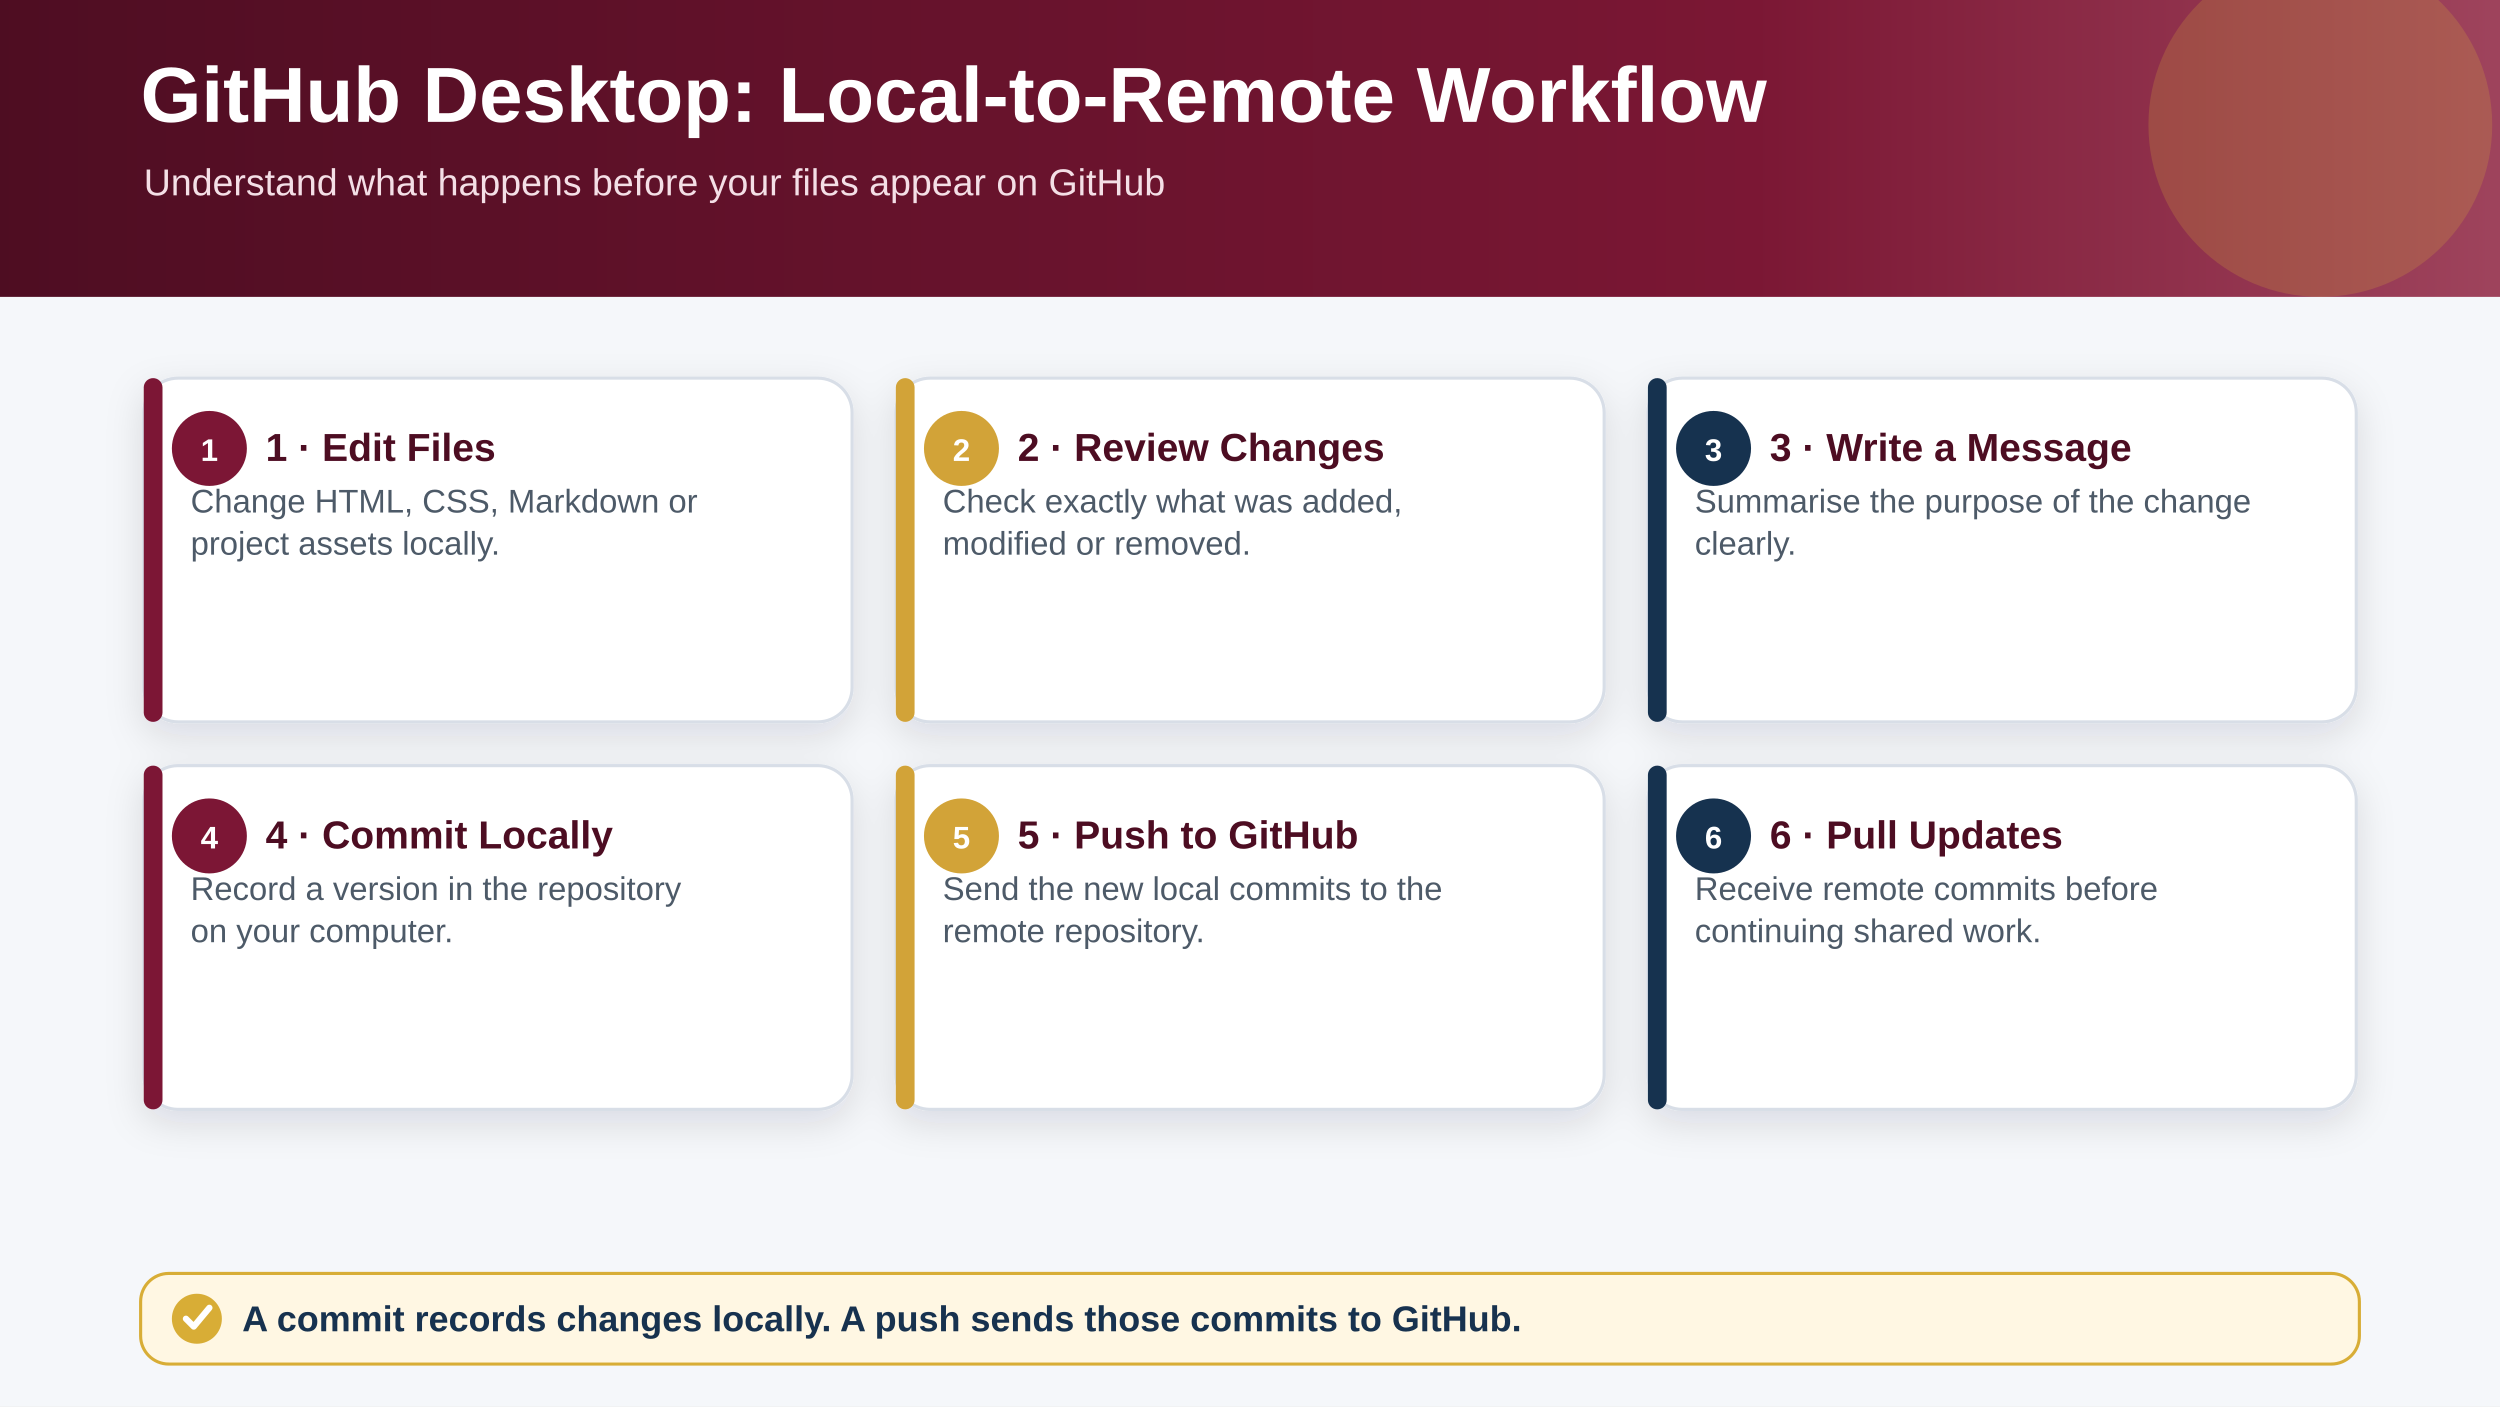
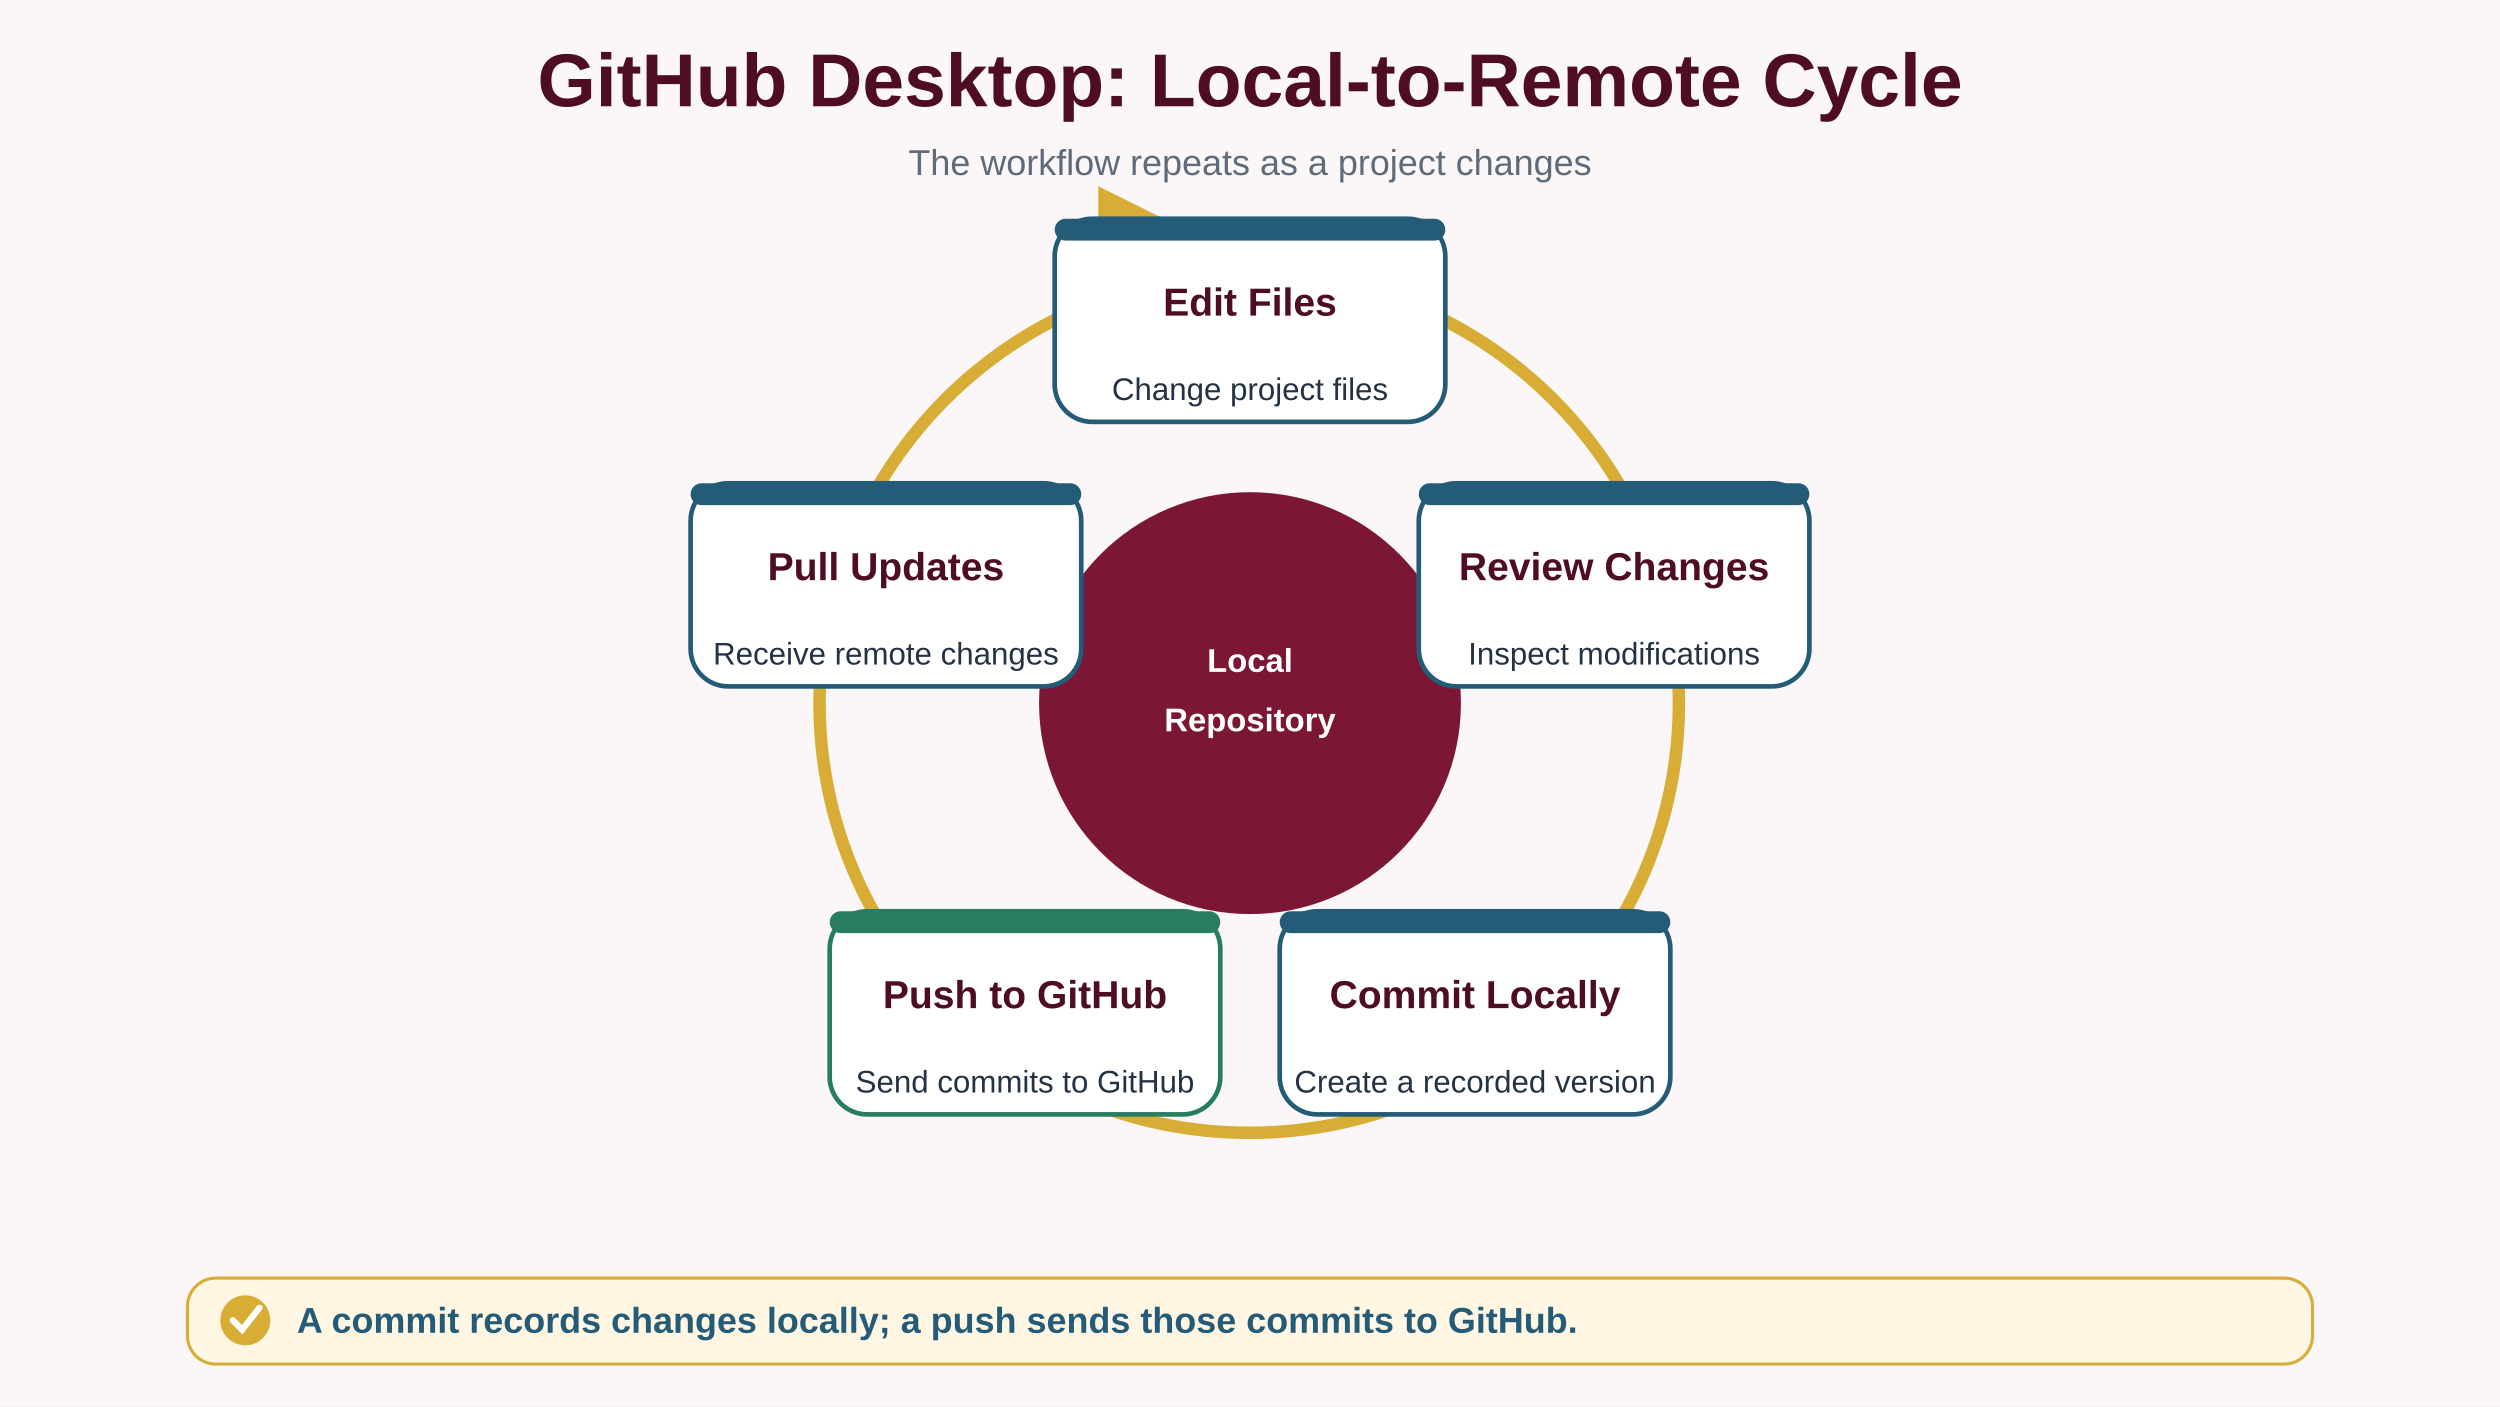
<svg xmlns="http://www.w3.org/2000/svg" width="1600" height="900" viewBox="0 0 1600 900" role="img" aria-labelledby="title desc">
  <defs>
-     <linearGradient id="head" x1="0" x2="1">
-       <stop stop-color="#4e0d22" />
-       <stop offset=".7" stop-color="#7b1734" />
-       <stop offset="1" stop-color="#9f445d" />
-     </linearGradient>
+     <marker id="arrow" markerWidth="14" markerHeight="14" refX="12" refY="7" orient="auto">
+       <path d="M0 0L14 7L0 14Z" fill="#d8ad36" />
+     </marker>
    <filter id="shadow">
-       <feDropShadow dx="0" dy="8" stdDeviation="12" flood-color="#17212b" flood-opacity=".12" />
+       <feDropShadow dx="0" dy="8" stdDeviation="10" flood-color="#243142" flood-opacity=".12" />
    </filter>
-     <style>.title{font:800 50px Arial,sans-serif;fill:#fff}.sub{font:24px Arial,sans-serif;fill:#f4dfe6}.card-title{font:700 25px Arial,sans-serif;fill:#4e0d22}.body{font:21px Arial,sans-serif;fill:#4d5a68}.num{font:700 20px Arial,sans-serif;fill:#fff}.foot{font:700 23px Arial,sans-serif;fill:#17324f}</style>
+     <style>.title{font:800 48px Arial,sans-serif;fill:#4e0d22}.sub{font:23px Arial,sans-serif;fill:#5f6b7a}.boxTitle{font:700 25px Arial,sans-serif;fill:#4e0d22}.body{font:20px Arial,sans-serif;fill:#253244}.small{font:18px Arial,sans-serif;fill:#5f6b7a}.label{font:700 21px Arial,sans-serif;fill:#fff}.num{font:700 22px Arial,sans-serif;fill:#fff}.foot{font:700 23px Arial,sans-serif;fill:#245c78}</style>
  </defs>
-   <rect width="1600" height="900" fill="#f5f7fa" />
-   <rect width="1600" height="190" fill="url(#head)" />
-   <circle cx="1485" cy="80" r="110" fill="#d8ad36" opacity=".22" />
-   <text x="90" y="78" class="title">GitHub Desktop: Local-to-Remote Workflow</text>
-   <text x="92" y="125" class="sub">Understand what happens before your files appear on GitHub</text>
-   <g filter="url(#shadow)">
-     <g>
-       <rect x="92" y="242" width="453.333" height="220" rx="22" fill="#fff" stroke="#d8dee7" stroke-width="2" />
-       <rect x="92" y="242" width="12" height="220" rx="6" fill="#7b1734" />
-       <circle cx="134" cy="287" r="24" fill="#7b1734" />
-       <text x="134" y="295" text-anchor="middle" class="num">1</text>
-       <text x="170" y="295" class="card-title">
-         <tspan x="170" dy="0">1 · Edit Files</tspan>
-       </text>
-       <text x="122" y="328" class="body">
-         <tspan x="122" dy="0">Change HTML, CSS, Markdown or</tspan>
-         <tspan x="122" dy="27">project assets locally.</tspan>
-       </text>
-     </g>
-     <g>
-       <rect x="573.333" y="242" width="453.333" height="220" rx="22" fill="#fff" stroke="#d8dee7" stroke-width="2" />
-       <rect x="573.333" y="242" width="12" height="220" rx="6" fill="#d2a337" />
-       <circle cx="615.333" cy="287" r="24" fill="#d2a337" />
-       <text x="615.333" y="295" text-anchor="middle" class="num">2</text>
-       <text x="651.333" y="295" class="card-title">
-         <tspan x="651.333" dy="0">2 · Review Changes</tspan>
-       </text>
-       <text x="603.333" y="328" class="body">
-         <tspan x="603.333" dy="0">Check exactly what was added,</tspan>
-         <tspan x="603.333" dy="27">modified or removed.</tspan>
-       </text>
-     </g>
-     <g>
-       <rect x="1054.667" y="242" width="453.333" height="220" rx="22" fill="#fff" stroke="#d8dee7" stroke-width="2" />
-       <rect x="1054.667" y="242" width="12" height="220" rx="6" fill="#17324f" />
-       <circle cx="1096.667" cy="287" r="24" fill="#17324f" />
-       <text x="1096.667" y="295" text-anchor="middle" class="num">3</text>
-       <text x="1132.667" y="295" class="card-title">
-         <tspan x="1132.667" dy="0">3 · Write a Message</tspan>
-       </text>
-       <text x="1084.667" y="328" class="body">
-         <tspan x="1084.667" dy="0">Summarise the purpose of the change</tspan>
-         <tspan x="1084.667" dy="27">clearly.</tspan>
-       </text>
-     </g>
-     <g>
-       <rect x="92" y="490" width="453.333" height="220" rx="22" fill="#fff" stroke="#d8dee7" stroke-width="2" />
-       <rect x="92" y="490" width="12" height="220" rx="6" fill="#7b1734" />
-       <circle cx="134" cy="535" r="24" fill="#7b1734" />
-       <text x="134" y="543" text-anchor="middle" class="num">4</text>
-       <text x="170" y="543" class="card-title">
-         <tspan x="170" dy="0">4 · Commit Locally</tspan>
-       </text>
-       <text x="122" y="576" class="body">
-         <tspan x="122" dy="0">Record a version in the repository</tspan>
-         <tspan x="122" dy="27">on your computer.</tspan>
-       </text>
-     </g>
-     <g>
-       <rect x="573.333" y="490" width="453.333" height="220" rx="22" fill="#fff" stroke="#d8dee7" stroke-width="2" />
-       <rect x="573.333" y="490" width="12" height="220" rx="6" fill="#d2a337" />
-       <circle cx="615.333" cy="535" r="24" fill="#d2a337" />
-       <text x="615.333" y="543" text-anchor="middle" class="num">5</text>
-       <text x="651.333" y="543" class="card-title">
-         <tspan x="651.333" dy="0">5 · Push to GitHub</tspan>
-       </text>
-       <text x="603.333" y="576" class="body">
-         <tspan x="603.333" dy="0">Send the new local commits to the</tspan>
-         <tspan x="603.333" dy="27">remote repository.</tspan>
-       </text>
-     </g>
-     <g>
-       <rect x="1054.667" y="490" width="453.333" height="220" rx="22" fill="#fff" stroke="#d8dee7" stroke-width="2" />
-       <rect x="1054.667" y="490" width="12" height="220" rx="6" fill="#17324f" />
-       <circle cx="1096.667" cy="535" r="24" fill="#17324f" />
-       <text x="1096.667" y="543" text-anchor="middle" class="num">6</text>
-       <text x="1132.667" y="543" class="card-title">
-         <tspan x="1132.667" dy="0">6 · Pull Updates</tspan>
-       </text>
-       <text x="1084.667" y="576" class="body">
-         <tspan x="1084.667" dy="0">Receive remote commits before</tspan>
-         <tspan x="1084.667" dy="27">continuing shared work.</tspan>
-       </text>
-     </g>
+   <rect width="1600" height="900" fill="#fbf7f8" />
+   <text x="800" y="68" class="title" text-anchor="middle">GitHub Desktop: Local-to-Remote Cycle</text>
+   <text x="800" y="112" class="sub" text-anchor="middle">The workflow repeats as a project changes</text>
+   <circle cx="800" cy="450" r="135" fill="#7b1734" />
+   <text x="800" y="430" class="label" text-anchor="middle">
+     <tspan x="800" dy="0">Local</tspan>
+   </text>
+   <text x="800" y="468" class="label" text-anchor="middle">
+     <tspan x="800" dy="0">Repository</tspan>
+   </text>
+   <path d="M800 175a275 275 0 1 1-1 0" fill="none" stroke="#d8ad36" stroke-width="8" marker-end="url(#arrow)" />
+   <g>
+     <rect x="675" y="140" width="250" height="130" rx="24" fill="#fff" stroke="#245c78" stroke-width="3" />
+     <rect x="675" y="140" width="250" height="14" rx="7" fill="#245c78" />
+     <text x="800" y="202" class="boxTitle" text-anchor="middle">
+       <tspan x="800" dy="0">Edit Files</tspan>
+     </text>
+     <text x="800" y="256" class="body" text-anchor="middle">
+       <tspan x="800" dy="0">Change project files</tspan>
+     </text>
  </g>
-   <rect x="90" y="815" width="1420" height="58" rx="18" fill="#fff7e3" stroke="#d8ad36" stroke-width="2" />
-   <circle cx="126" cy="844" r="16" fill="#d8ad36" />
-   <path d="M119 844l5 5 10-12" fill="none" stroke="#fff" stroke-width="4" stroke-linecap="round" stroke-linejoin="round" />
-   <text x="155" y="852" class="foot">A commit records changes locally. A push sends those commits to GitHub.</text>
+   <g>
+     <rect x="908.009" y="309.291" width="250" height="130" rx="24" fill="#fff" stroke="#245c78" stroke-width="3" />
+     <rect x="908.009" y="309.291" width="250" height="14" rx="7" fill="#245c78" />
+     <text x="1033.009" y="371.291" class="boxTitle" text-anchor="middle">
+       <tspan x="1033.009" dy="0">Review Changes</tspan>
+     </text>
+     <text x="1033.009" y="425.291" class="body" text-anchor="middle">
+       <tspan x="1033.009" dy="0">Inspect modifications</tspan>
+     </text>
+   </g>
+   <g>
+     <rect x="819.007" y="583.209" width="250" height="130" rx="24" fill="#fff" stroke="#245c78" stroke-width="3" />
+     <rect x="819.007" y="583.209" width="250" height="14" rx="7" fill="#245c78" />
+     <text x="944.007" y="645.209" class="boxTitle" text-anchor="middle">
+       <tspan x="944.007" dy="0">Commit Locally</tspan>
+     </text>
+     <text x="944.007" y="699.209" class="body" text-anchor="middle">
+       <tspan x="944.007" dy="0">Create a recorded version</tspan>
+     </text>
+   </g>
+   <g>
+     <rect x="530.993" y="583.209" width="250" height="130" rx="24" fill="#fff" stroke="#287c62" stroke-width="3" />
+     <rect x="530.993" y="583.209" width="250" height="14" rx="7" fill="#287c62" />
+     <text x="655.993" y="645.209" class="boxTitle" text-anchor="middle">
+       <tspan x="655.993" dy="0">Push to GitHub</tspan>
+     </text>
+     <text x="655.993" y="699.209" class="body" text-anchor="middle">
+       <tspan x="655.993" dy="0">Send commits to GitHub</tspan>
+     </text>
+   </g>
+   <g>
+     <rect x="441.991" y="309.291" width="250" height="130" rx="24" fill="#fff" stroke="#245c78" stroke-width="3" />
+     <rect x="441.991" y="309.291" width="250" height="14" rx="7" fill="#245c78" />
+     <text x="566.991" y="371.291" class="boxTitle" text-anchor="middle">
+       <tspan x="566.991" dy="0">Pull Updates</tspan>
+     </text>
+     <text x="566.991" y="425.291" class="body" text-anchor="middle">
+       <tspan x="566.991" dy="0">Receive remote changes</tspan>
+     </text>
+   </g>
+   <rect x="120" y="818" width="1360" height="55" rx="18" fill="#fff7e4" stroke="#d8ad36" stroke-width="2" />
+   <circle cx="157" cy="845" r="16" fill="#d8ad36" />
+   <path d="M149 845l6 6 11-14" fill="none" stroke="#fff" stroke-width="4" stroke-linecap="round" />
+   <text x="190" y="853" class="foot" text-anchor="start">
+     <tspan x="190" dy="0">A commit records changes locally; a push sends those commits to GitHub.</tspan>
+   </text>
</svg>
